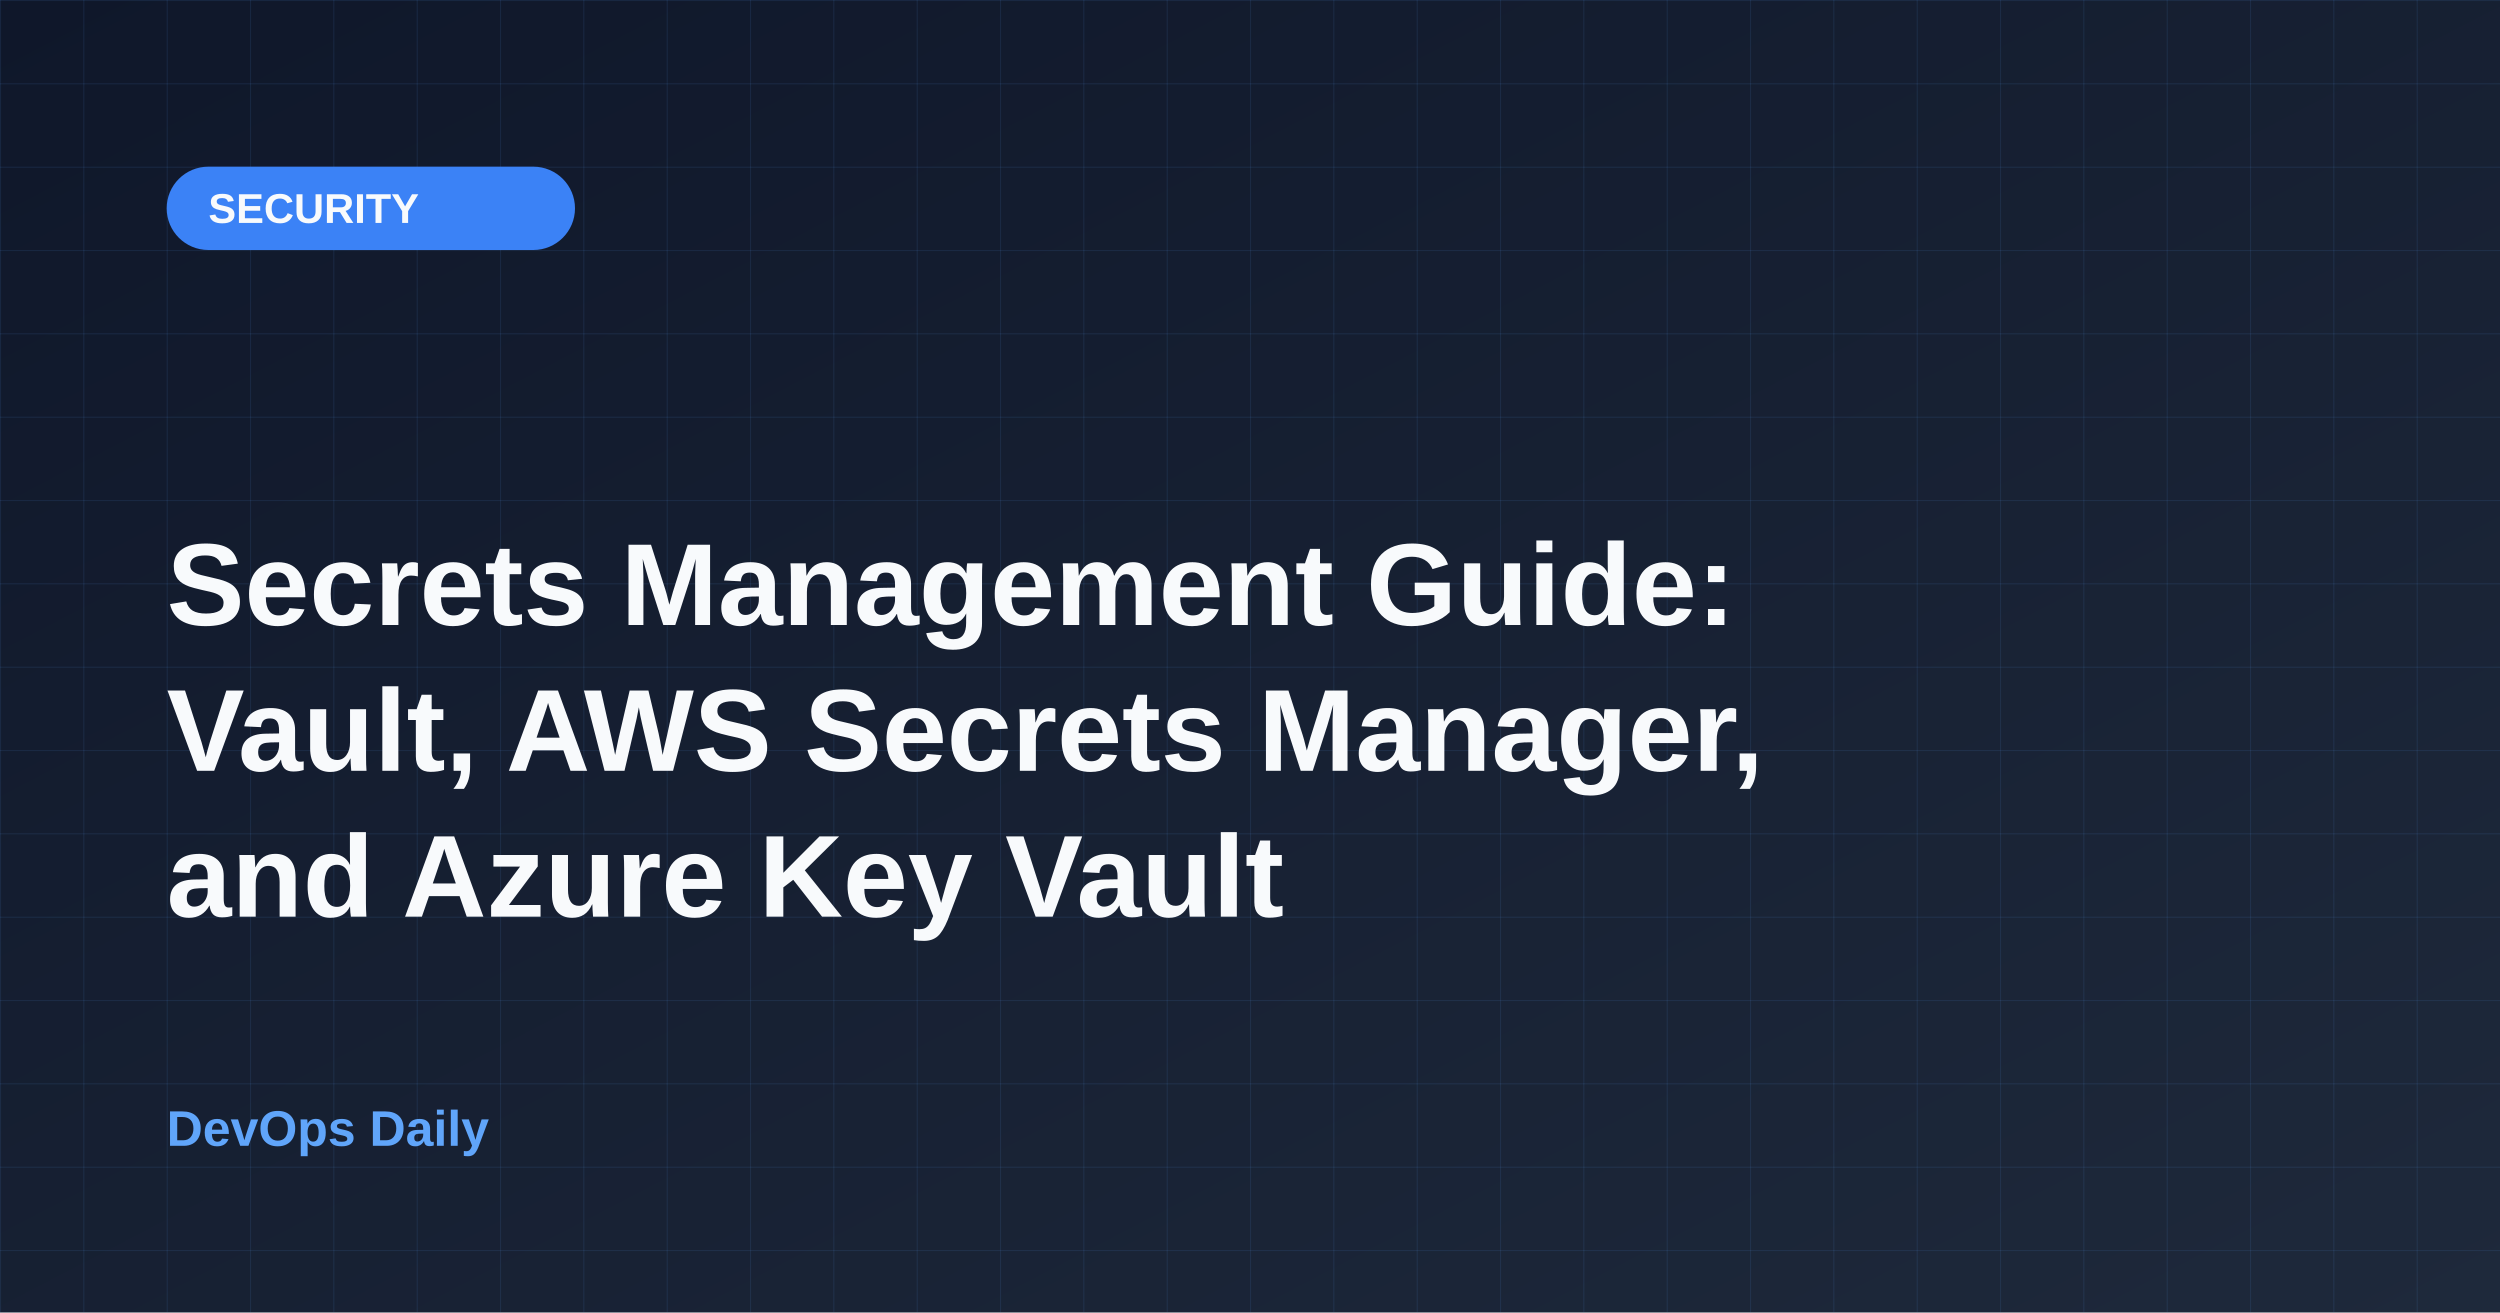
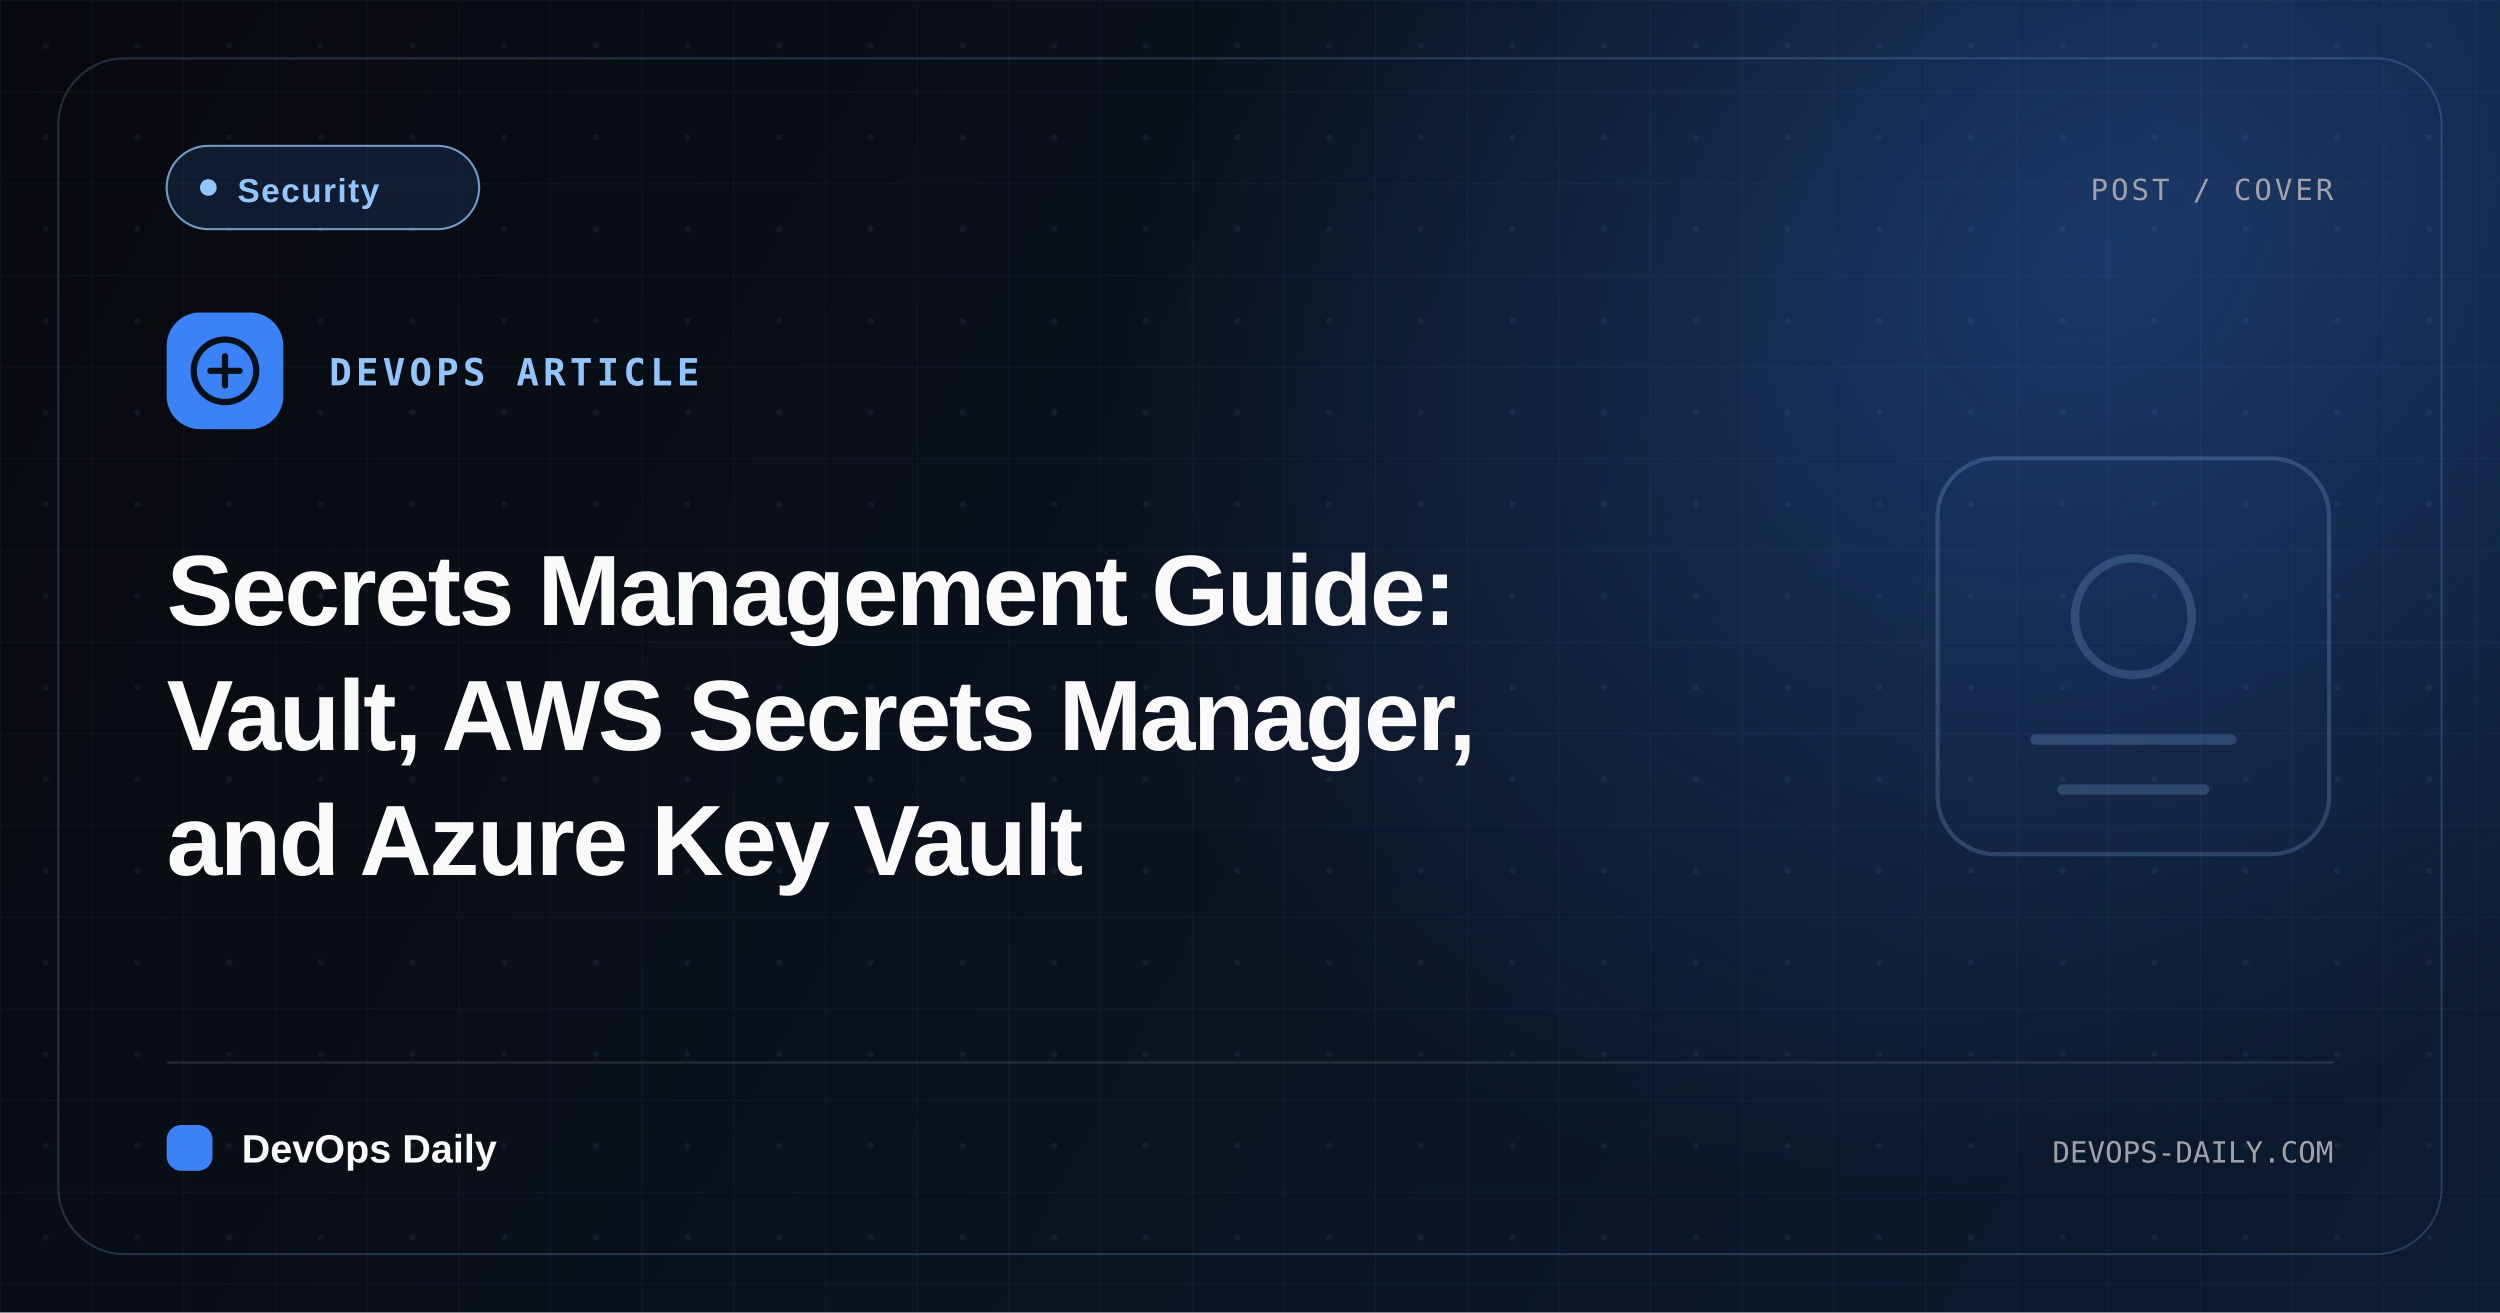
- <svg xmlns="http://www.w3.org/2000/svg" width="1200" height="630">
+ <svg xmlns="http://www.w3.org/2000/svg" width="1200" height="630" viewBox="0 0 1200 630" role="img" aria-label="Secrets Management Guide: Vault, AWS Secrets Manager, and Azure Key Vault">
  <defs>
-     <linearGradient id="bgGradient" x1="0%" y1="0%" x2="100%" y2="100%">
-       <stop offset="0%" style="stop-color:#0f172a;stop-opacity:1" />
-       <stop offset="100%" style="stop-color:#1e293b;stop-opacity:1" />
+     <linearGradient id="bg" x1="0" y1="0" x2="1200" y2="630" gradientUnits="userSpaceOnUse">
+       <stop stop-color="#08090c" />
+       <stop offset="1" stop-color="#0d1b31" />
    </linearGradient>
-     <pattern id="grid" x="0" y="0" width="40" height="40" patternUnits="userSpaceOnUse">
-       <line x1="0" y1="0" x2="0" y2="40" stroke="#60a5fa" stroke-width="1" opacity="0.1" />
-       <line x1="0" y1="0" x2="40" y2="0" stroke="#60a5fa" stroke-width="1" opacity="0.1" />
+     <radialGradient id="glow" cx="0" cy="0" r="1" gradientTransform="translate(1010 120) rotate(142) scale(520 400)" gradientUnits="userSpaceOnUse">
+       <stop stop-color="#3b82f6" stop-opacity=".32" />
+       <stop offset="1" stop-color="#3b82f6" stop-opacity="0" />
+     </radialGradient>
+     <pattern id="grid" width="44" height="44" patternUnits="userSpaceOnUse">
+       <path d="M44 0H0V44" fill="none" stroke="#93c5fd" stroke-opacity=".05" />
+       <circle cx="22" cy="22" r="1.5" fill="#93c5fd" fill-opacity=".075" />
    </pattern>
  </defs>
-   <rect width="1200" height="630" fill="url(#bgGradient)" />
+   <rect width="1200" height="630" fill="url(#bg)" />
+   <rect width="1200" height="630" fill="url(#glow)" />
  <rect width="1200" height="630" fill="url(#grid)" />
-   <rect x="80" y="80" width="196" height="40" rx="20" fill="#3b82f6" />
-   <text x="100" y="107" font-family="Arial, sans-serif" font-size="20" font-weight="bold" fill="#f8fafc">SECURITY</text>
-   <text x="80" y="300" font-family="Arial, sans-serif" font-size="56" font-weight="bold" fill="#f8fafc">Secrets Management Guide:</text>
-   <text x="80" y="370" font-family="Arial, sans-serif" font-size="56" font-weight="bold" fill="#f8fafc">Vault, AWS Secrets Manager,</text>
-   <text x="80" y="440" font-family="Arial, sans-serif" font-size="56" font-weight="bold" fill="#f8fafc">and Azure Key Vault</text>
-   <text x="80" y="550" font-family="Arial, sans-serif" font-size="24" font-weight="bold" fill="#60a5fa">DevOps Daily</text>
+   <rect x="28" y="28" width="1144" height="574" rx="32" fill="none" stroke="#93c5fd" stroke-opacity=".2" />
+   <g transform="translate(930 220)" opacity=".22">
+     <rect x="0" y="0" width="188" height="190" rx="28" fill="#3b82f6" fill-opacity=".12" stroke="#93c5fd" stroke-width="2" />
+     <circle cx="94" cy="76" r="28" fill="none" stroke="#93c5fd" stroke-width="4" />
+     <path d="M47 135h94M60 159h68" stroke="#93c5fd" stroke-width="5" stroke-linecap="round" />
+   </g>
+   <rect x="80" y="70" width="150" height="40" rx="20" fill="#3b82f6" fill-opacity=".14" stroke="#93c5fd" stroke-opacity=".76" />
+   <circle cx="100" cy="90" r="4" fill="#93c5fd" />
+   <text x="114" y="97" font-family="Arial, sans-serif" font-size="16" font-weight="700" letter-spacing=".7" fill="#93c5fd">Security</text>
+   <text x="1120" y="96" font-family="Menlo, Monaco, monospace" font-size="14" letter-spacing="1.4" fill="#a1a1aa" text-anchor="end">POST / COVER</text>
+   <rect x="80" y="150" width="56" height="56" rx="16" fill="#3b82f6" />
+   <circle cx="108" cy="178" r="15" fill="none" stroke="#081018" stroke-width="3" />
+   <path d="M101 178h14m-7-7v14" stroke="#081018" stroke-width="3" stroke-linecap="round" />
+   <text x="158" y="185" font-family="Menlo, Monaco, monospace" font-size="18" font-weight="700" letter-spacing="2" fill="#93c5fd">DEVOPS ARTICLE</text>
+   <text data-cover-title-line="true" x="80" y="300" font-family="Arial, sans-serif" font-size="48" font-weight="800" letter-spacing="-1.1" fill="#fafafa">Secrets Management Guide:</text>
+   <text data-cover-title-line="true" x="80" y="360" font-family="Arial, sans-serif" font-size="48" font-weight="800" letter-spacing="-1.1" fill="#fafafa">Vault, AWS Secrets Manager,</text>
+   <text data-cover-title-line="true" x="80" y="420" font-family="Arial, sans-serif" font-size="48" font-weight="800" letter-spacing="-1.1" fill="#fafafa">and Azure Key Vault</text>
+   <line x1="80" y1="510" x2="1120" y2="510" stroke="#fafafa" stroke-opacity=".12" />
+   <rect x="80" y="540" width="22" height="22" rx="7" fill="#3b82f6" />
+   <text x="116" y="558" font-family="Arial, sans-serif" font-size="19" font-weight="800" fill="#fafafa">DevOps Daily</text>
+   <text x="1120" y="558" font-family="Menlo, Monaco, monospace" font-size="14" fill="#a1a1aa" text-anchor="end">DEVOPS-DAILY.COM</text>
</svg>
